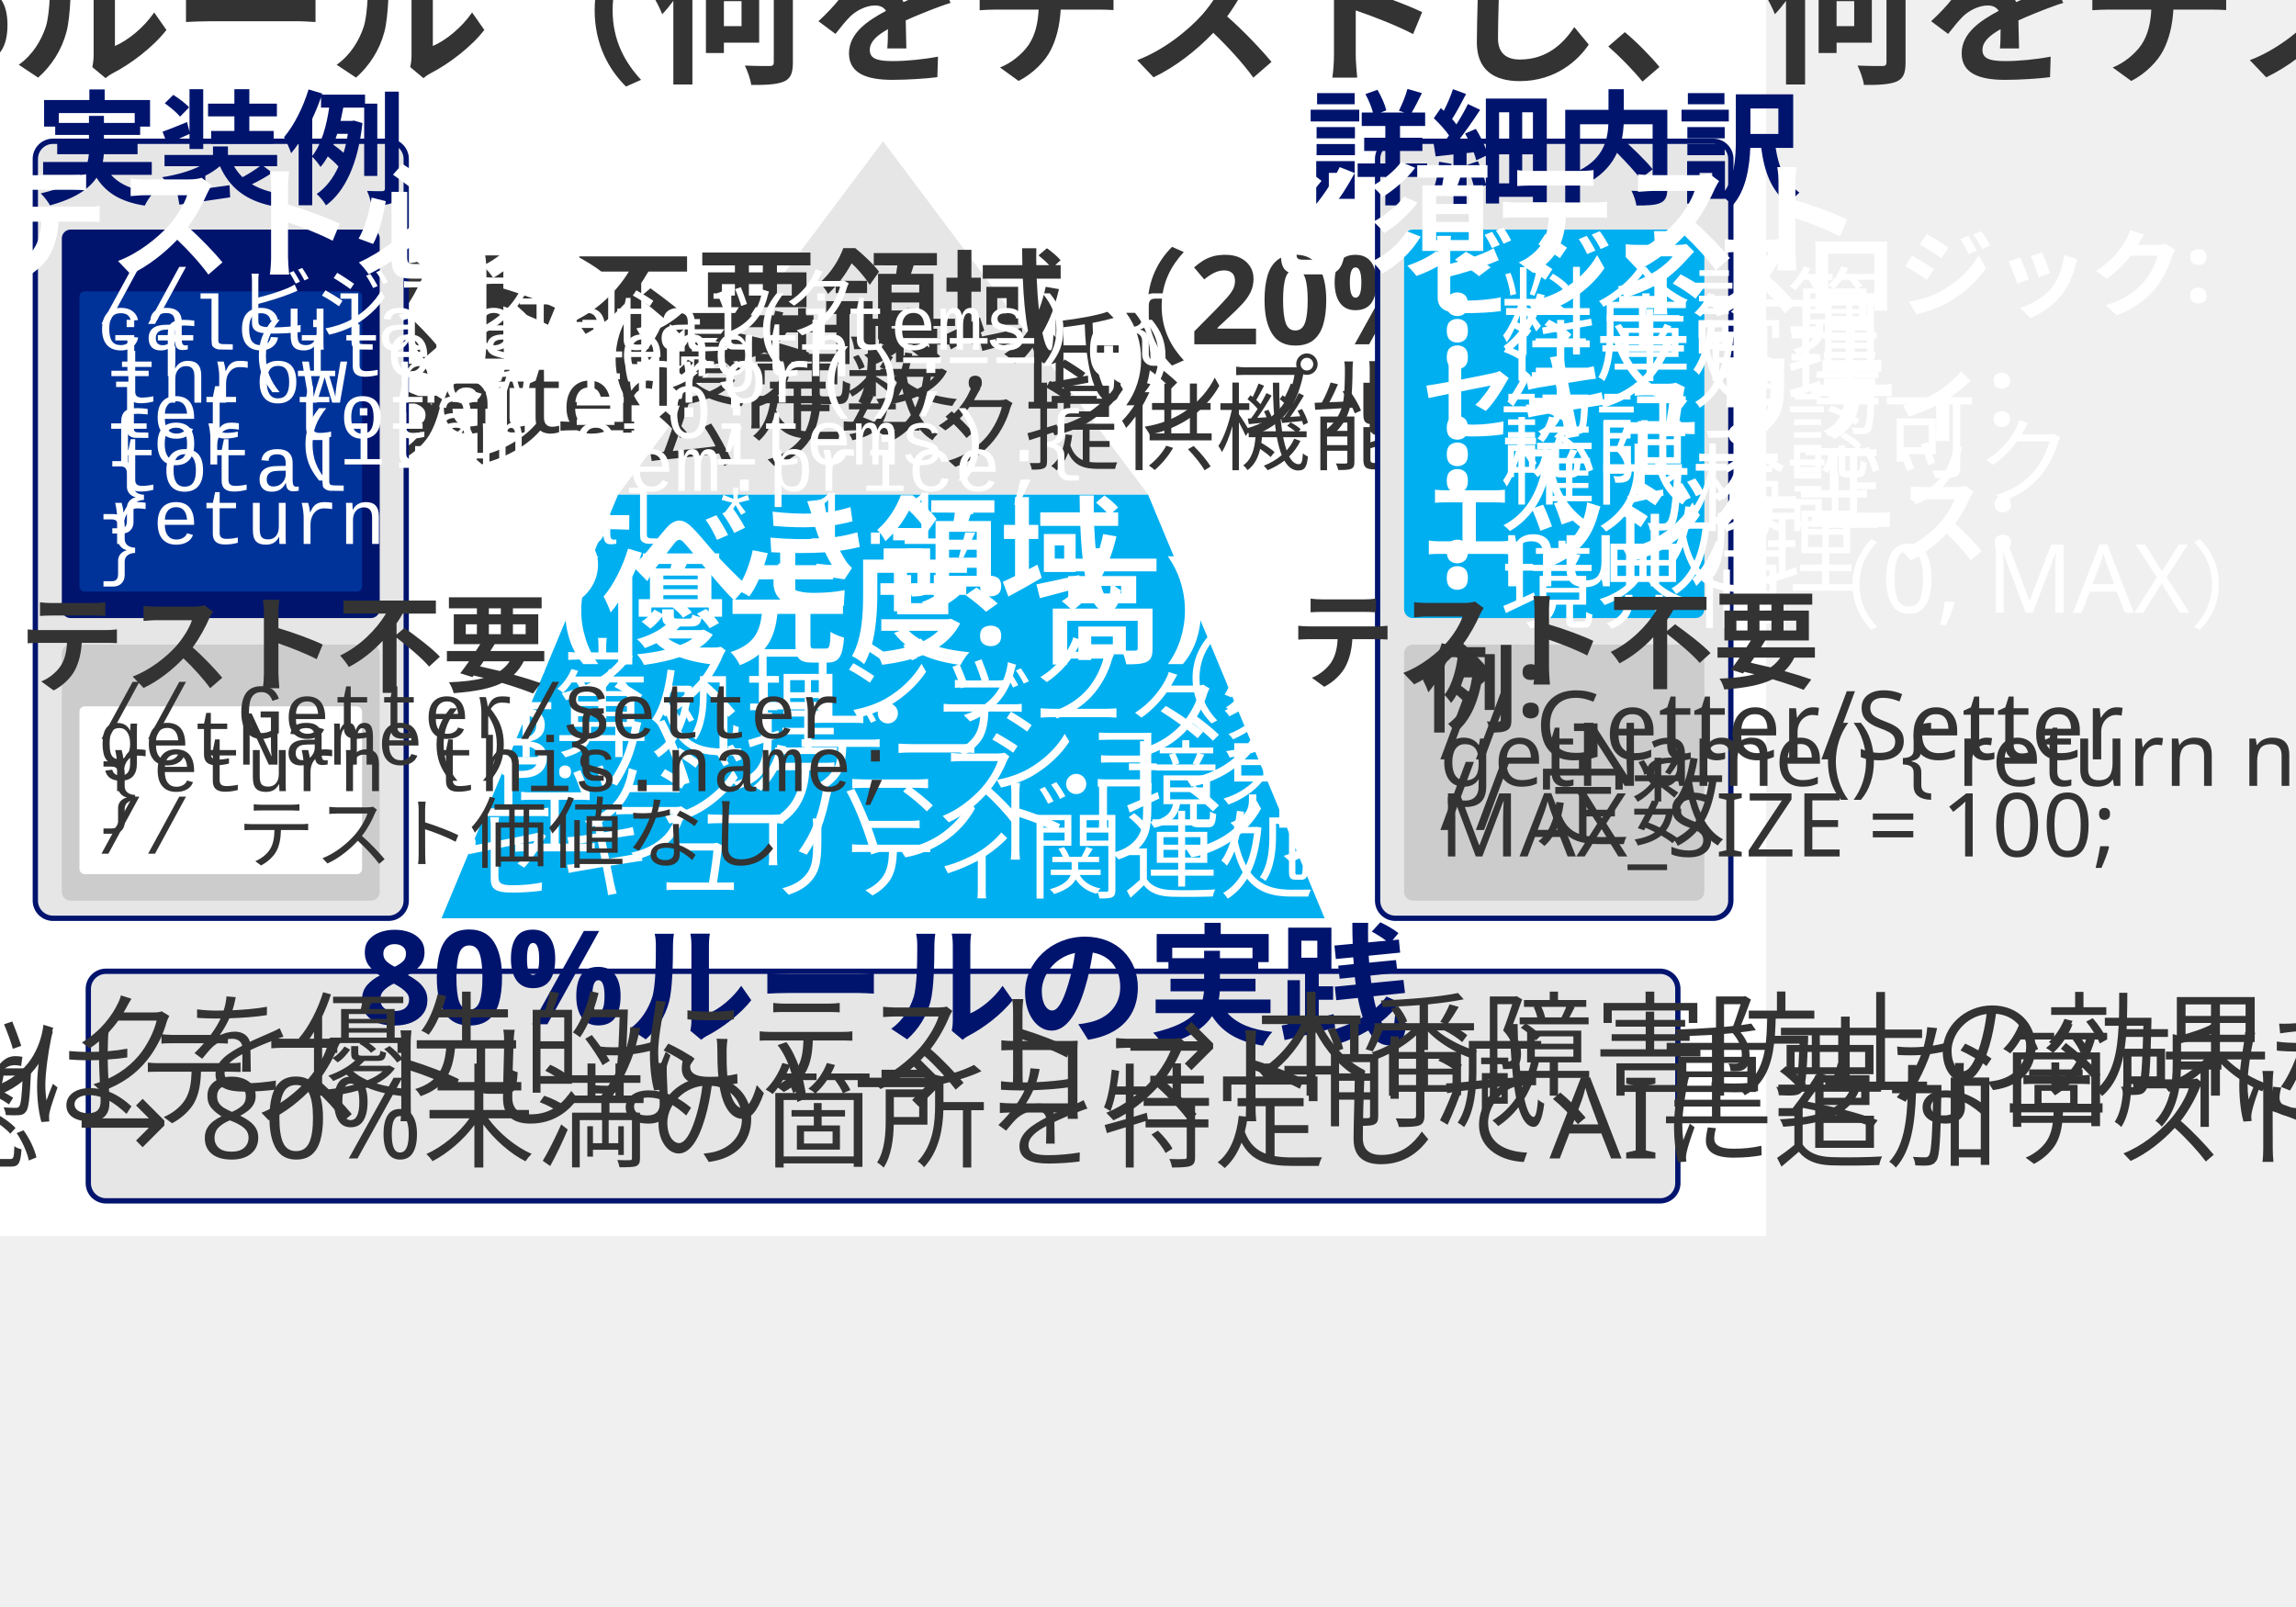
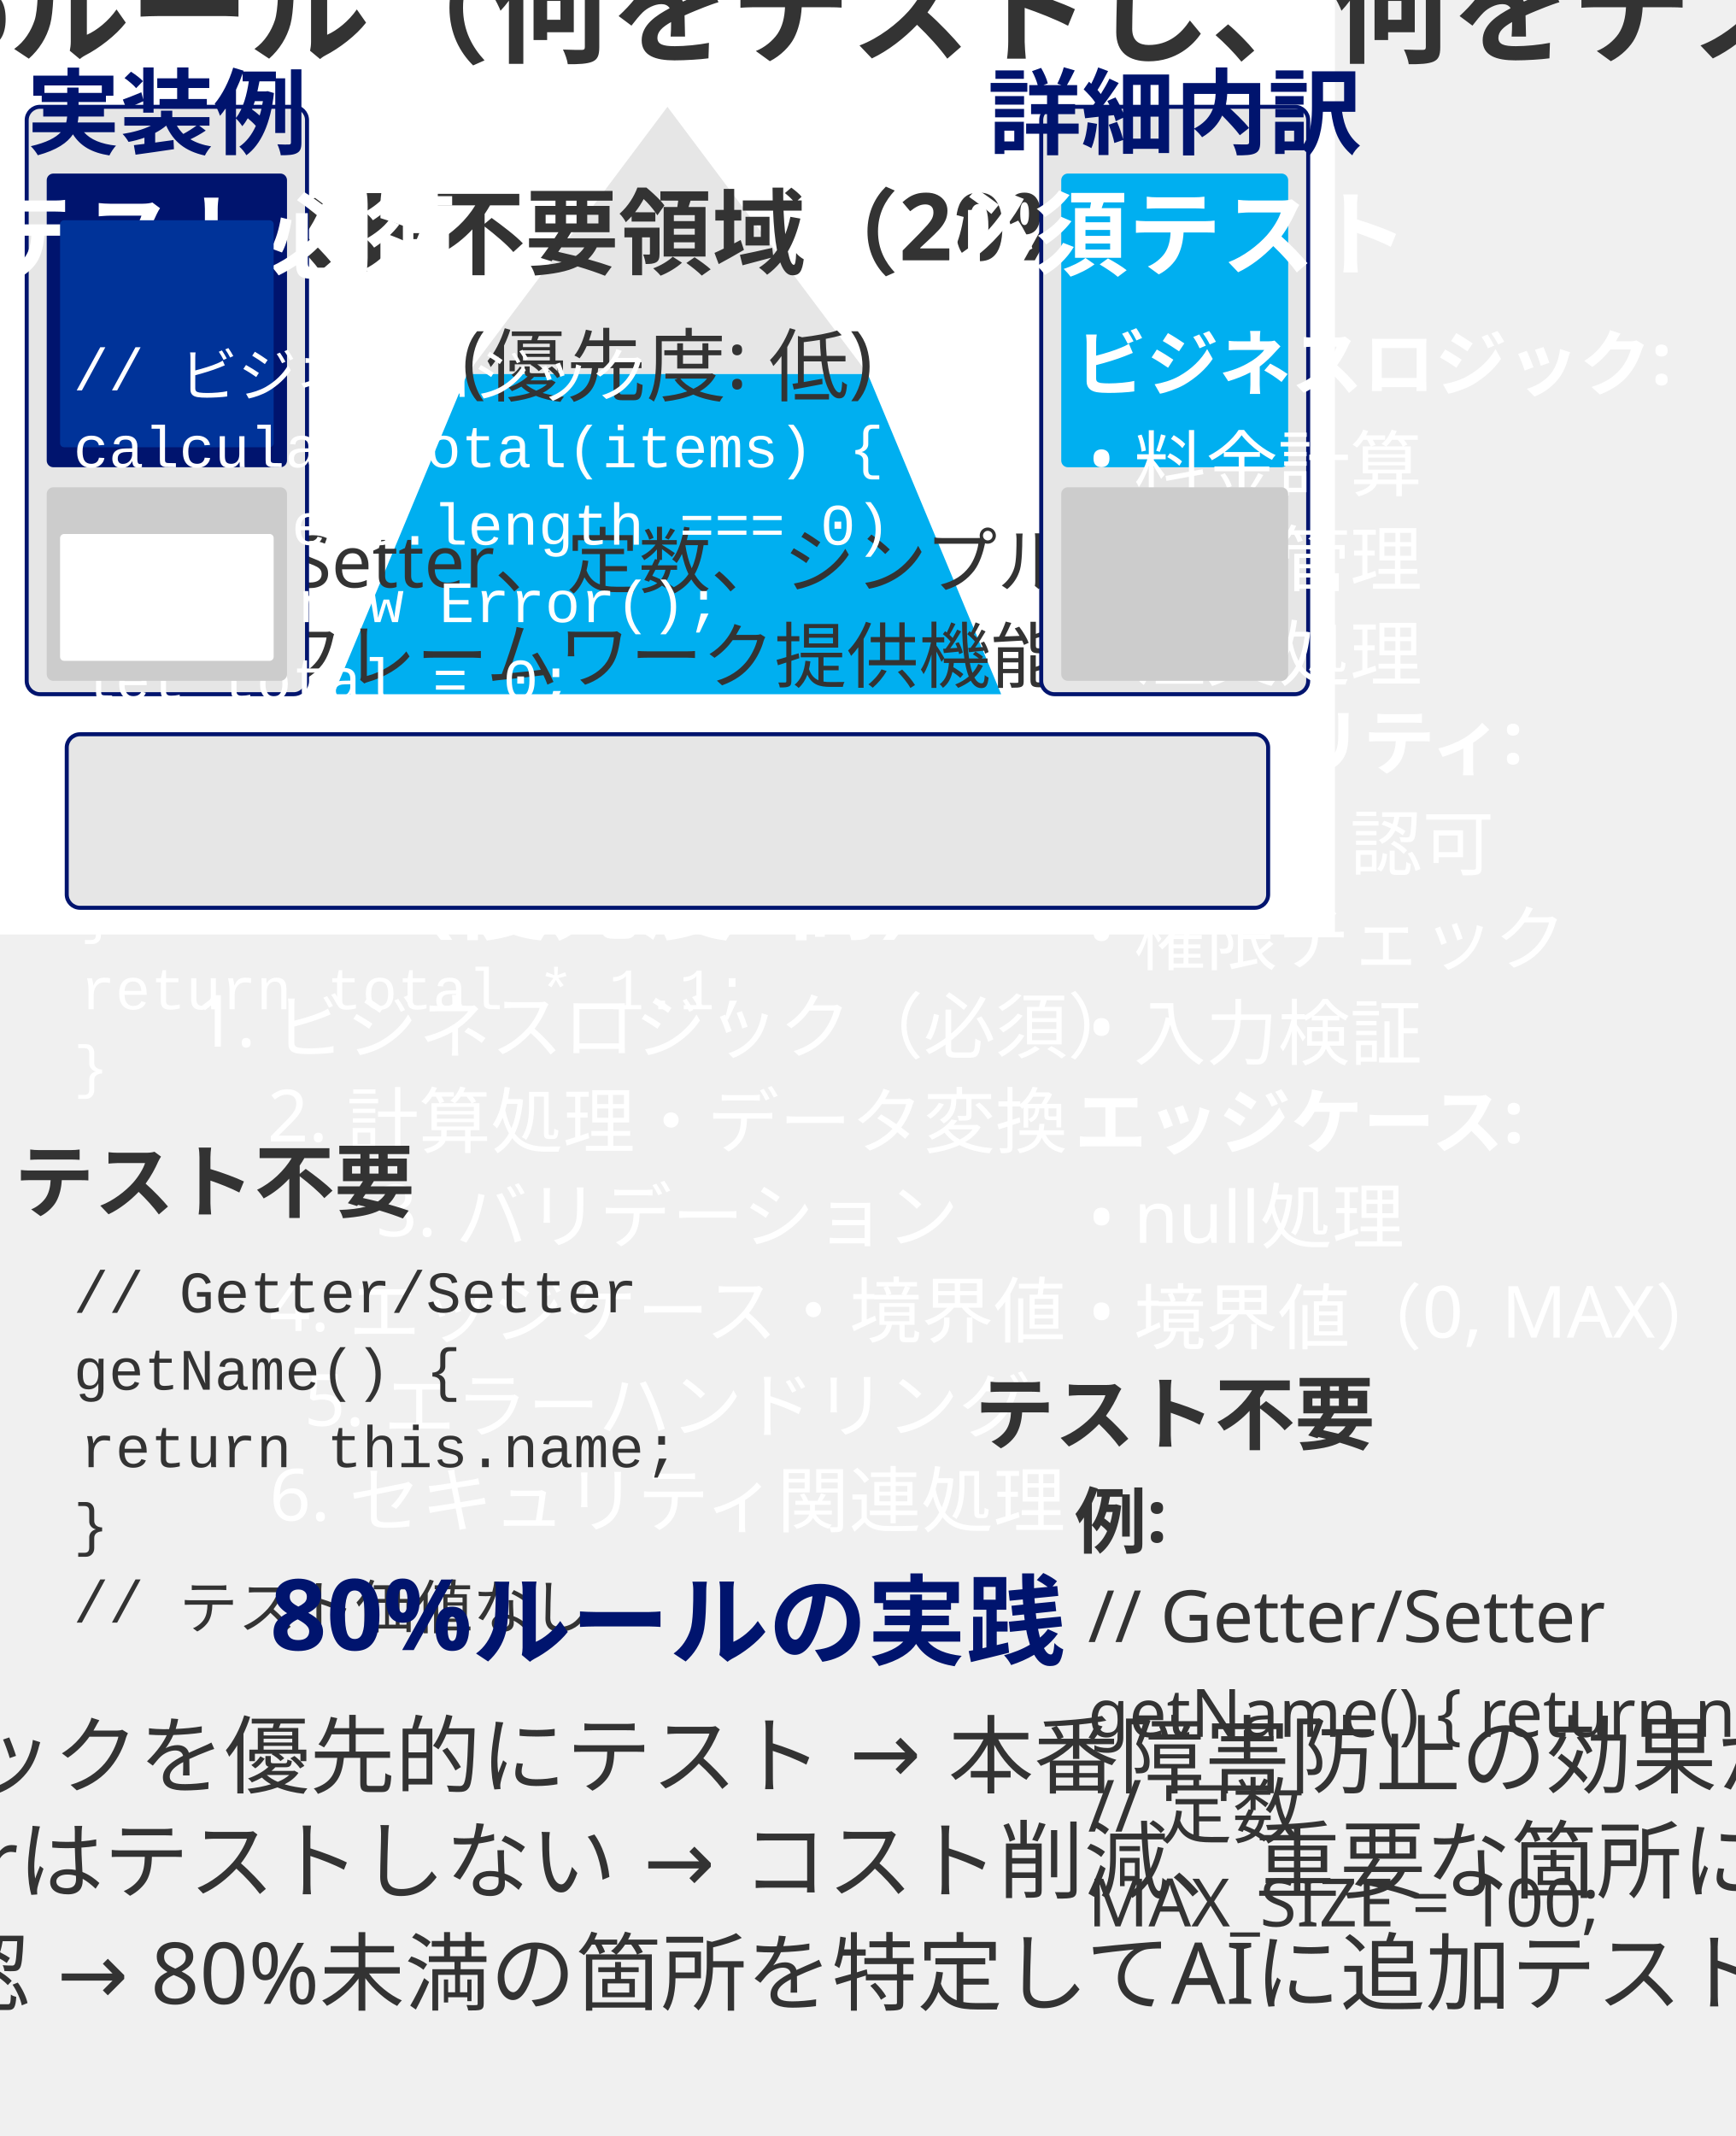
- <svg xmlns="http://www.w3.org/2000/svg" viewBox="0 0 1300 910">
+ <svg xmlns="http://www.w3.org/2000/svg" viewBox="0 0 1300 1600">
  <defs>
    <style>
      .title { font-family: 'Noto Sans JP', sans-serif; font-size: 90px; font-weight: bold; fill: #333333; }
      .layer-title { font-family: 'Noto Sans JP', sans-serif; font-size: 70px; font-weight: bold; fill: white; }
      .layer-text { font-family: 'Noto Sans JP', sans-serif; font-size: 54px; fill: white; }
    </style>
  </defs>
  <rect width="1000" height="700" fill="#FFFFFF" />
  <text x="500" y="40" class="title" text-anchor="middle">テストカバレッジ80%ルール（何をテストし、何をテストしないか）</text>
  <path d="M 500 520 L 750 520 L 650 280 L 350 280 L 250 520 Z" fill="#00AFF0" />
-   <text x="500" y="340" class="layer-title" text-anchor="middle">テストすべき領域（80%）</text>
-   <text x="500" y="365" class="layer-title" text-anchor="middle" font-size="26">(優先度: 高)</text>
-   <text x="500" y="400" class="layer-text" text-anchor="middle">1. ビジネスロジック（必須）</text>
-   <text x="500" y="420" class="layer-text" text-anchor="middle">2. 計算処理・データ変換</text>
-   <text x="500" y="440" class="layer-text" text-anchor="middle">3. バリデーション</text>
-   <text x="500" y="460" class="layer-text" text-anchor="middle">4. エッジケース・境界値</text>
-   <text x="500" y="480" class="layer-text" text-anchor="middle">5. エラーハンドリング</text>
-   <text x="500" y="500" class="layer-text" text-anchor="middle">6. セキュリティ関連処理</text>
+   <text x="500" y="602" class="layer-title" text-anchor="middle">テストすべき領域（80%）</text>
+   <text x="500" y="693" class="layer-title" text-anchor="middle" font-size="26">(優先度: 高)</text>
+   <text x="500" y="784" class="layer-text" text-anchor="middle">1. ビジネスロジック（必須）</text>
+   <text x="500" y="855" class="layer-text" text-anchor="middle">2. 計算処理・データ変換</text>
+   <text x="500" y="926" class="layer-text" text-anchor="middle">3. バリデーション</text>
+   <text x="500" y="997" class="layer-text" text-anchor="middle">4. エッジケース・境界値</text>
+   <text x="500" y="1068" class="layer-text" text-anchor="middle">5. エラーハンドリング</text>
+   <text x="500" y="1139" class="layer-text" text-anchor="middle">6. セキュリティ関連処理</text>
  <path d="M 350 280 L 650 280 L 500 80 Z" fill="#E6E6E6" />
  <text x="500" y="200" style="font-family: 'Noto Sans JP', sans-serif; font-size: 70px; font-weight: bold; fill: #333333; text-anchor: middle;">
    テスト不要領域（20%）
  </text>
-   <text x="500" y="220" style="font-family: 'Noto Sans JP', sans-serif; font-size: 60px; fill: #333333; text-anchor: middle;">
+   <text x="500" y="291" style="font-family: 'Noto Sans JP', sans-serif; font-size: 60px; fill: #333333; text-anchor: middle;">
    (優先度: 低)
  </text>
-   <text x="500" y="245" style="font-family: 'Noto Sans JP', sans-serif; font-size: 54px; fill: #333333; text-anchor: middle;">
+   <text x="500" y="440" style="font-family: 'Noto Sans JP', sans-serif; font-size: 54px; fill: #333333; text-anchor: middle;">
    Getter/Setter、定数、シンプルな代入
  </text>
-   <text x="500" y="262" style="font-family: 'Noto Sans JP', sans-serif; font-size: 54px; fill: #333333; text-anchor: middle;">
+   <text x="500" y="511" style="font-family: 'Noto Sans JP', sans-serif; font-size: 54px; fill: #333333; text-anchor: middle;">
    フレームワーク提供機能
  </text>
  <rect x="780" y="80" width="200" height="440" fill="#E6E6E6" stroke="#00146E" stroke-width="3" rx="10" />
  <text x="880" y="110" style="font-family: 'Noto Sans JP', sans-serif; font-size: 70px; fill: #00146E; text-anchor: middle; font-weight: bold;">
    詳細内訳
  </text>
  <rect x="795" y="130" width="170" height="220" fill="#00AFF0" rx="5" />
-   <text x="880" y="150" class="layer-title" text-anchor="middle" font-size="26">必須テスト</text>
-   <text x="805" y="175" class="layer-text" font-weight="bold">ビジネスロジック:</text>
-   <text x="815" y="192" class="layer-text">• 料金計算</text>
-   <text x="815" y="207" class="layer-text">• 在庫管理</text>
-   <text x="815" y="222" class="layer-text">• 注文処理</text>
-   <text x="805" y="245" class="layer-text" font-weight="bold">セキュリティ:</text>
-   <text x="815" y="262" class="layer-text">• 認証・認可</text>
-   <text x="815" y="277" class="layer-text">• 権限チェック</text>
-   <text x="815" y="292" class="layer-text">• 入力検証</text>
-   <text x="805" y="315" class="layer-text" font-weight="bold">エッジケース:</text>
-   <text x="815" y="332" class="layer-text">• null処理</text>
-   <text x="815" y="347" class="layer-text">• 境界値（0, MAX）</text>
+   <text x="880" y="201" class="layer-title" text-anchor="middle" font-size="26">必須テスト</text>
+   <text x="805" y="292" class="layer-text" font-weight="bold">ビジネスロジック:</text>
+   <text x="815" y="363" class="layer-text">• 料金計算</text>
+   <text x="815" y="434" class="layer-text">• 在庫管理</text>
+   <text x="815" y="505" class="layer-text">• 注文処理</text>
+   <text x="805" y="576" class="layer-text" font-weight="bold">セキュリティ:</text>
+   <text x="815" y="647" class="layer-text">• 認証・認可</text>
+   <text x="815" y="718" class="layer-text">• 権限チェック</text>
+   <text x="815" y="789" class="layer-text">• 入力検証</text>
+   <text x="805" y="860" class="layer-text" font-weight="bold">エッジケース:</text>
+   <text x="815" y="931" class="layer-text">• null処理</text>
+   <text x="815" y="1002" class="layer-text">• 境界値（0, MAX）</text>
  <rect x="795" y="365" width="170" height="145" fill="#CCCCCC" rx="5" />
-   <text x="880" y="385" style="font-family: 'Noto Sans JP', sans-serif; font-size: 60px; font-weight: bold; fill: #333333; text-anchor: middle;">
+   <text x="880" y="1081" style="font-family: 'Noto Sans JP', sans-serif; font-size: 60px; font-weight: bold; fill: #333333; text-anchor: middle;">
    テスト不要
  </text>
-   <text x="805" y="410" style="font-family: 'Noto Sans JP', sans-serif; font-size: 54px; fill: #333333; font-weight: bold;">
+   <text x="805" y="1159" style="font-family: 'Noto Sans JP', sans-serif; font-size: 54px; fill: #333333; font-weight: bold;">
    例:
  </text>
-   <text x="815" y="430" style="font-family: 'Noto Sans JP', sans-serif; font-size: 54px; fill: #333333;">
+   <text x="815" y="1230" style="font-family: 'Noto Sans JP', sans-serif; font-size: 54px; fill: #333333;">
    // Getter/Setter
  </text>
-   <text x="815" y="445" style="font-family: 'Noto Sans JP', sans-serif; font-size: 50px; fill: #333333;">
+   <text x="815" y="1301" style="font-family: 'Noto Sans JP', sans-serif; font-size: 50px; fill: #333333;">
    getName() { return name; }
  </text>
-   <text x="815" y="470" style="font-family: 'Noto Sans JP', sans-serif; font-size: 54px; fill: #333333;">
+   <text x="815" y="1372" style="font-family: 'Noto Sans JP', sans-serif; font-size: 54px; fill: #333333;">
    // 定数
  </text>
-   <text x="815" y="485" style="font-family: 'Noto Sans JP', sans-serif; font-size: 50px; fill: #333333;">
+   <text x="815" y="1443" style="font-family: 'Noto Sans JP', sans-serif; font-size: 50px; fill: #333333;">
    MAX_SIZE = 100;
  </text>
  <rect x="20" y="80" width="210" height="440" fill="#E6E6E6" stroke="#00146E" stroke-width="3" rx="10" />
  <text x="125" y="110" style="font-family: 'Noto Sans JP', sans-serif; font-size: 70px; fill: #00146E; text-anchor: middle; font-weight: bold;">
    実装例
  </text>
  <rect x="35" y="130" width="180" height="220" fill="#00146E" rx="5" />
-   <text x="125" y="150" class="layer-title" text-anchor="middle" font-size="26">✓ テスト必須</text>
+   <text x="125" y="201" class="layer-title" text-anchor="middle" font-size="26">✓ テスト必須</text>
  <rect x="45" y="165" width="160" height="170" fill="#003399" rx="3" />
-   <text x="55" y="183" style="font-family: 'Courier New', monospace; font-size: 44px; fill: white;">
+   <text x="55" y="292" style="font-family: 'Courier New', monospace; font-size: 44px; fill: white;">
    // ビジネスロジック
  </text>
-   <text x="55" y="198" style="font-family: 'Courier New', monospace; font-size: 44px; fill: white;">
+   <text x="55" y="350" style="font-family: 'Courier New', monospace; font-size: 44px; fill: white;">
    calculateTotal(items) {
  </text>
-   <text x="60" y="213" style="font-family: 'Courier New', monospace; font-size: 44px; fill: white;">
+   <text x="60" y="408" style="font-family: 'Courier New', monospace; font-size: 44px; fill: white;">
    if (items.length === 0)
  </text>
-   <text x="65" y="228" style="font-family: 'Courier New', monospace; font-size: 44px; fill: white;">
+   <text x="65" y="466" style="font-family: 'Courier New', monospace; font-size: 44px; fill: white;">
    throw new Error();
  </text>
-   <text x="60" y="248" style="font-family: 'Courier New', monospace; font-size: 44px; fill: white;">
+   <text x="60" y="524" style="font-family: 'Courier New', monospace; font-size: 44px; fill: white;">
    let total = 0;
  </text>
-   <text x="60" y="263" style="font-family: 'Courier New', monospace; font-size: 44px; fill: white;">
+   <text x="60" y="582" style="font-family: 'Courier New', monospace; font-size: 44px; fill: white;">
    for (item of items) {
  </text>
-   <text x="65" y="278" style="font-family: 'Courier New', monospace; font-size: 44px; fill: white;">
+   <text x="65" y="640" style="font-family: 'Courier New', monospace; font-size: 44px; fill: white;">
    total += item.price;
  </text>
-   <text x="60" y="293" style="font-family: 'Courier New', monospace; font-size: 44px; fill: white;">
+   <text x="60" y="698" style="font-family: 'Courier New', monospace; font-size: 44px; fill: white;">
    }
  </text>
-   <text x="60" y="308" style="font-family: 'Courier New', monospace; font-size: 44px; fill: white;">
+   <text x="60" y="756" style="font-family: 'Courier New', monospace; font-size: 44px; fill: white;">
    return total * 1.1;
  </text>
-   <text x="55" y="323" style="font-family: 'Courier New', monospace; font-size: 44px; fill: white;">
+   <text x="55" y="814" style="font-family: 'Courier New', monospace; font-size: 44px; fill: white;">
    }
  </text>
  <rect x="35" y="365" width="180" height="145" fill="#CCCCCC" rx="5" />
-   <text x="125" y="385" style="font-family: 'Noto Sans JP', sans-serif; font-size: 60px; font-weight: bold; fill: #333333; text-anchor: middle;">
+   <text x="125" y="905" style="font-family: 'Noto Sans JP', sans-serif; font-size: 60px; font-weight: bold; fill: #333333; text-anchor: middle;">
    ✗ テスト不要
  </text>
  <rect x="45" y="400" width="160" height="95" fill="#FFFFFF" rx="3" />
-   <text x="55" y="418" style="font-family: 'Courier New', monospace; font-size: 44px; fill: #333333;">
+   <text x="55" y="983" style="font-family: 'Courier New', monospace; font-size: 44px; fill: #333333;">
    // Getter/Setter
  </text>
-   <text x="55" y="433" style="font-family: 'Courier New', monospace; font-size: 44px; fill: #333333;">
+   <text x="55" y="1041" style="font-family: 'Courier New', monospace; font-size: 44px; fill: #333333;">
    getName() {
  </text>
-   <text x="60" y="448" style="font-family: 'Courier New', monospace; font-size: 44px; fill: #333333;">
+   <text x="60" y="1099" style="font-family: 'Courier New', monospace; font-size: 44px; fill: #333333;">
    return this.name;
  </text>
-   <text x="55" y="463" style="font-family: 'Courier New', monospace; font-size: 44px; fill: #333333;">
+   <text x="55" y="1157" style="font-family: 'Courier New', monospace; font-size: 44px; fill: #333333;">
    }
  </text>
-   <text x="55" y="483" style="font-family: 'Courier New', monospace; font-size: 44px; fill: #333333;">
+   <text x="55" y="1215" style="font-family: 'Courier New', monospace; font-size: 44px; fill: #333333;">
    // テスト価値なし
  </text>
  <rect x="50" y="550" width="900" height="130" fill="#E6E6E6" stroke="#00146E" stroke-width="3" rx="10" />
-   <text x="500" y="580" style="font-family: 'Noto Sans JP', sans-serif; font-size: 74px; fill: #00146E; text-anchor: middle; font-weight: bold;">
+   <text x="500" y="1236" style="font-family: 'Noto Sans JP', sans-serif; font-size: 74px; fill: #00146E; text-anchor: middle; font-weight: bold;">
    80%ルールの実践
  </text>
-   <text x="500" y="610" style="font-family: 'Noto Sans JP', sans-serif; font-size: 64px; fill: #333333; text-anchor: middle;">
+   <text x="500" y="1333" style="font-family: 'Noto Sans JP', sans-serif; font-size: 64px; fill: #333333; text-anchor: middle;">
    1. ビジネスロジックを優先的にテスト → 本番障害防止の効果が高い
  </text>
-   <text x="500" y="633" style="font-family: 'Noto Sans JP', sans-serif; font-size: 64px; fill: #333333; text-anchor: middle;">
+   <text x="500" y="1417" style="font-family: 'Noto Sans JP', sans-serif; font-size: 64px; fill: #333333; text-anchor: middle;">
    2. Getter/Setterはテストしない → コスト削減、重要な箇所に集中
  </text>
-   <text x="500" y="656" style="font-family: 'Noto Sans JP', sans-serif; font-size: 64px; fill: #333333; text-anchor: middle;">
+   <text x="500" y="1501" style="font-family: 'Noto Sans JP', sans-serif; font-size: 64px; fill: #333333; text-anchor: middle;">
    3. JaCoCoで確認 → 80%未満の箇所を特定してAIに追加テスト依頼
  </text>
</svg>
